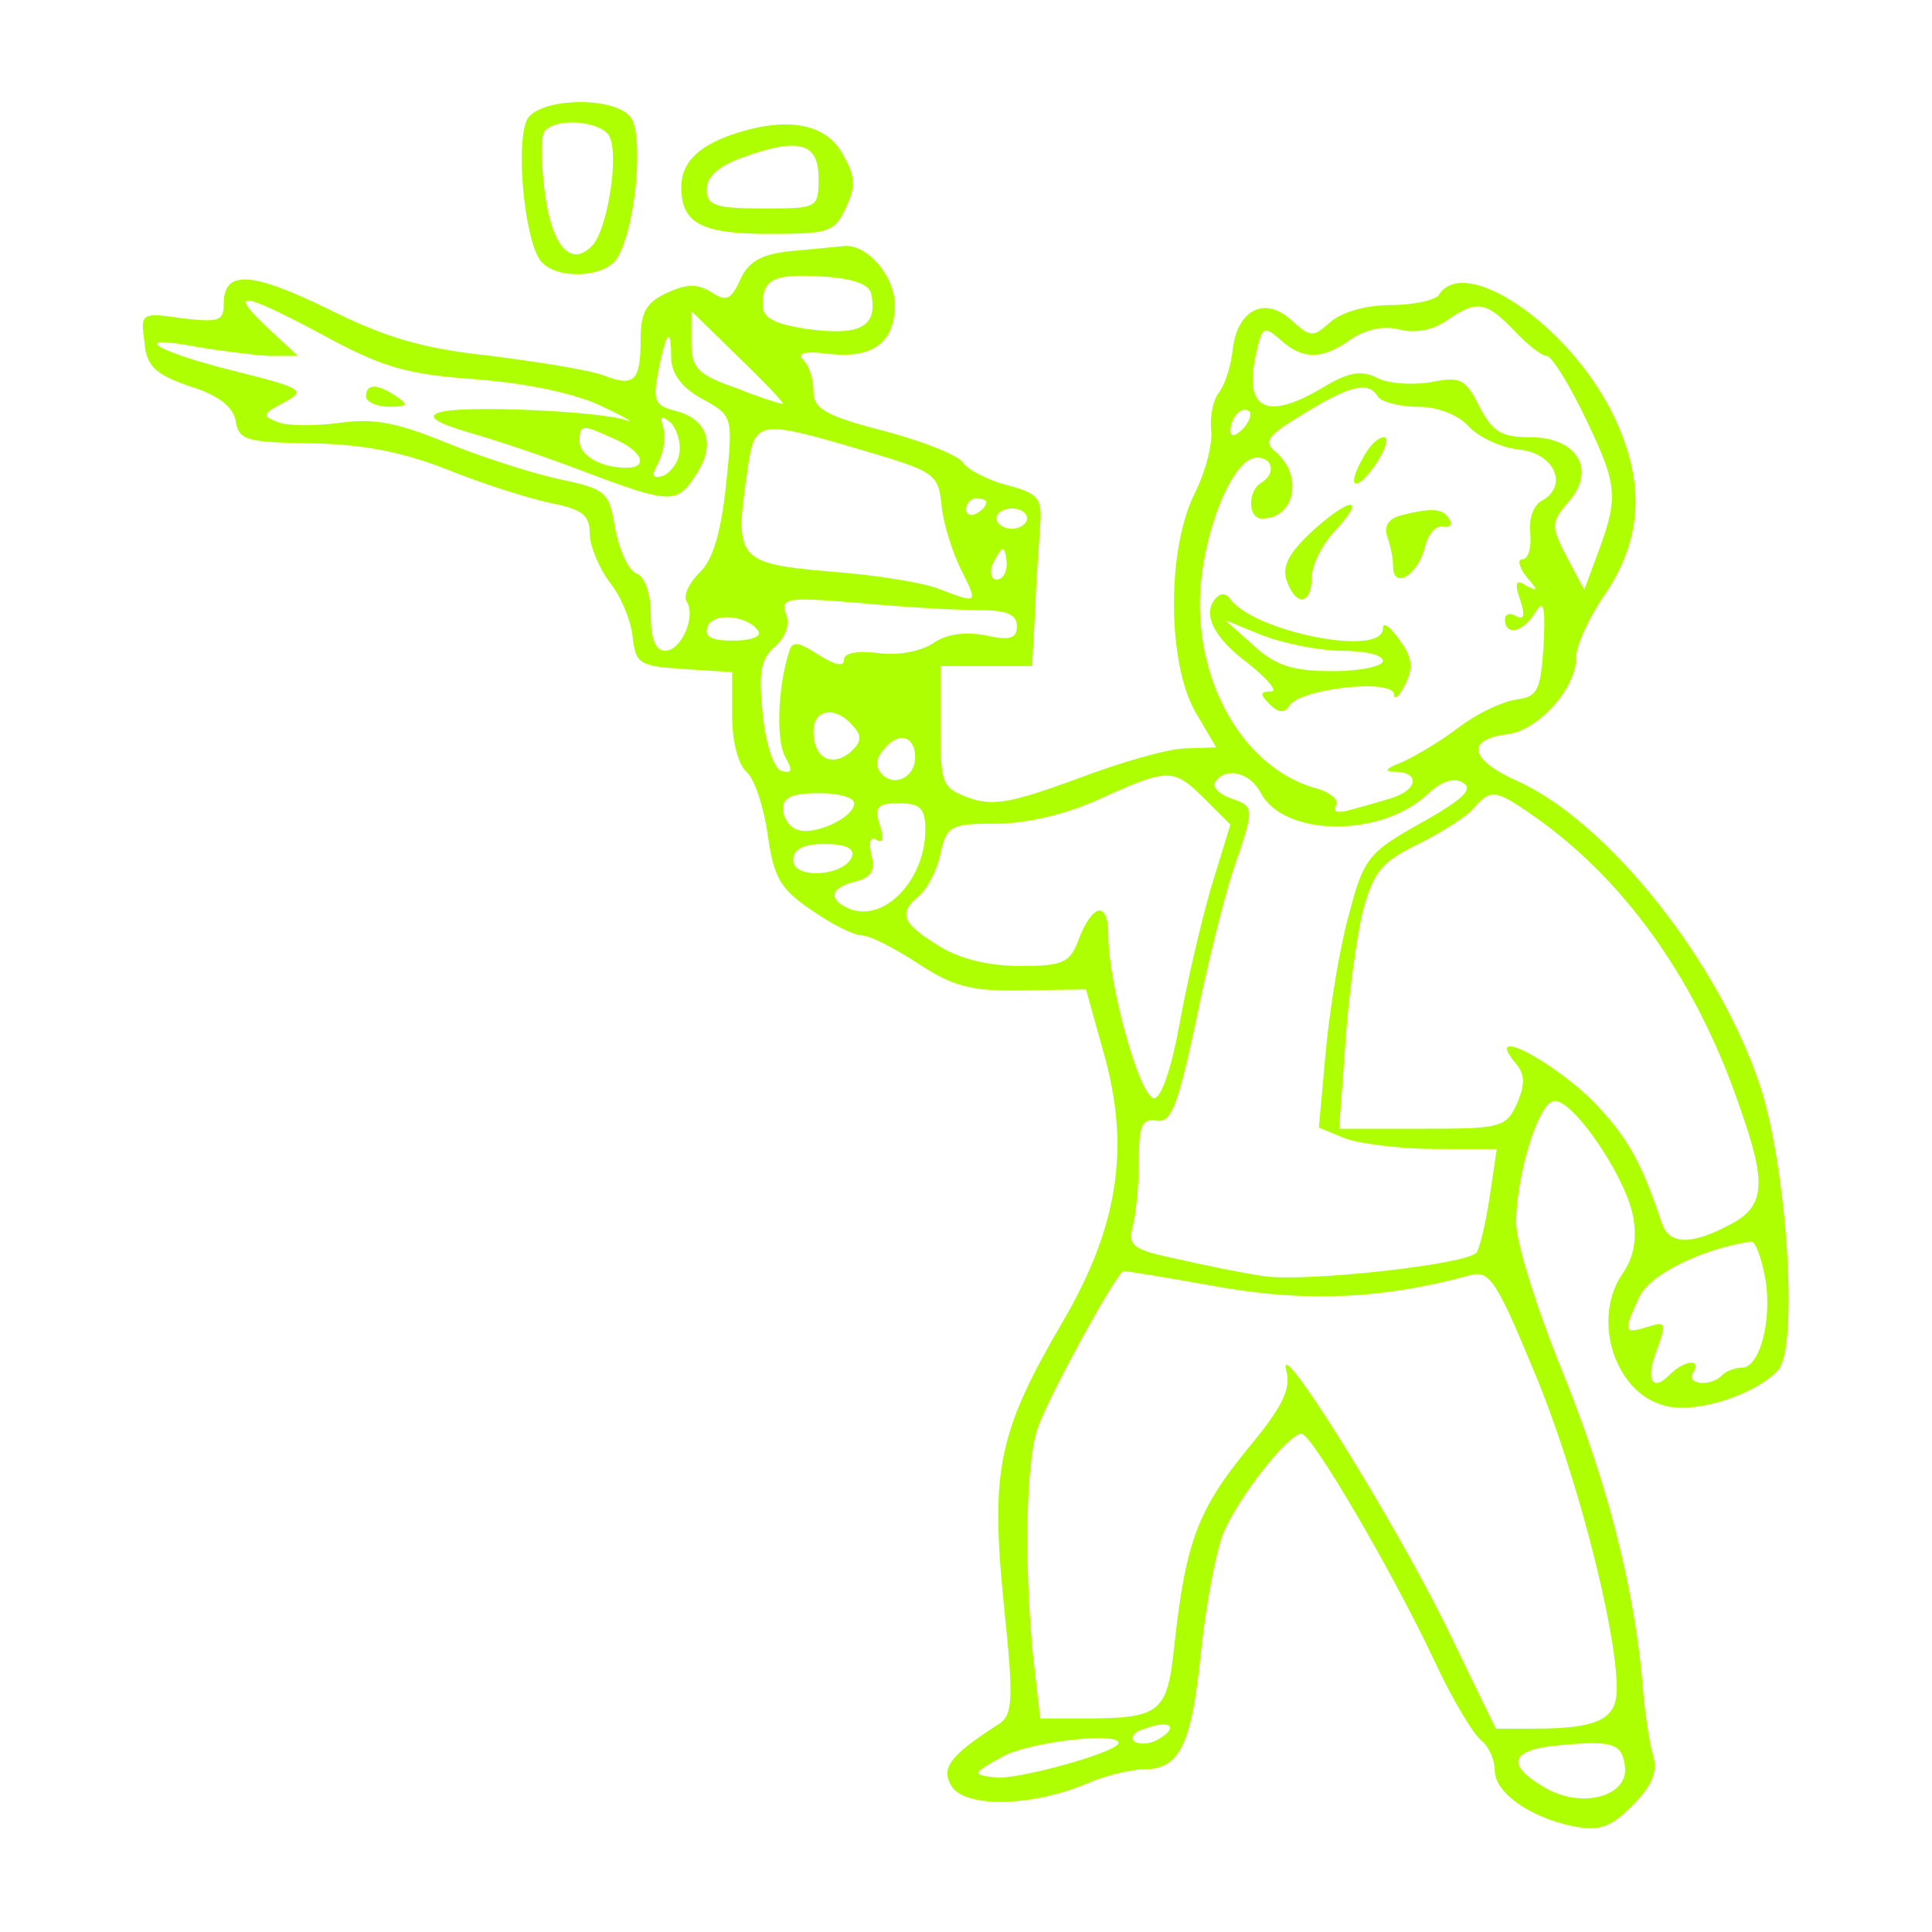
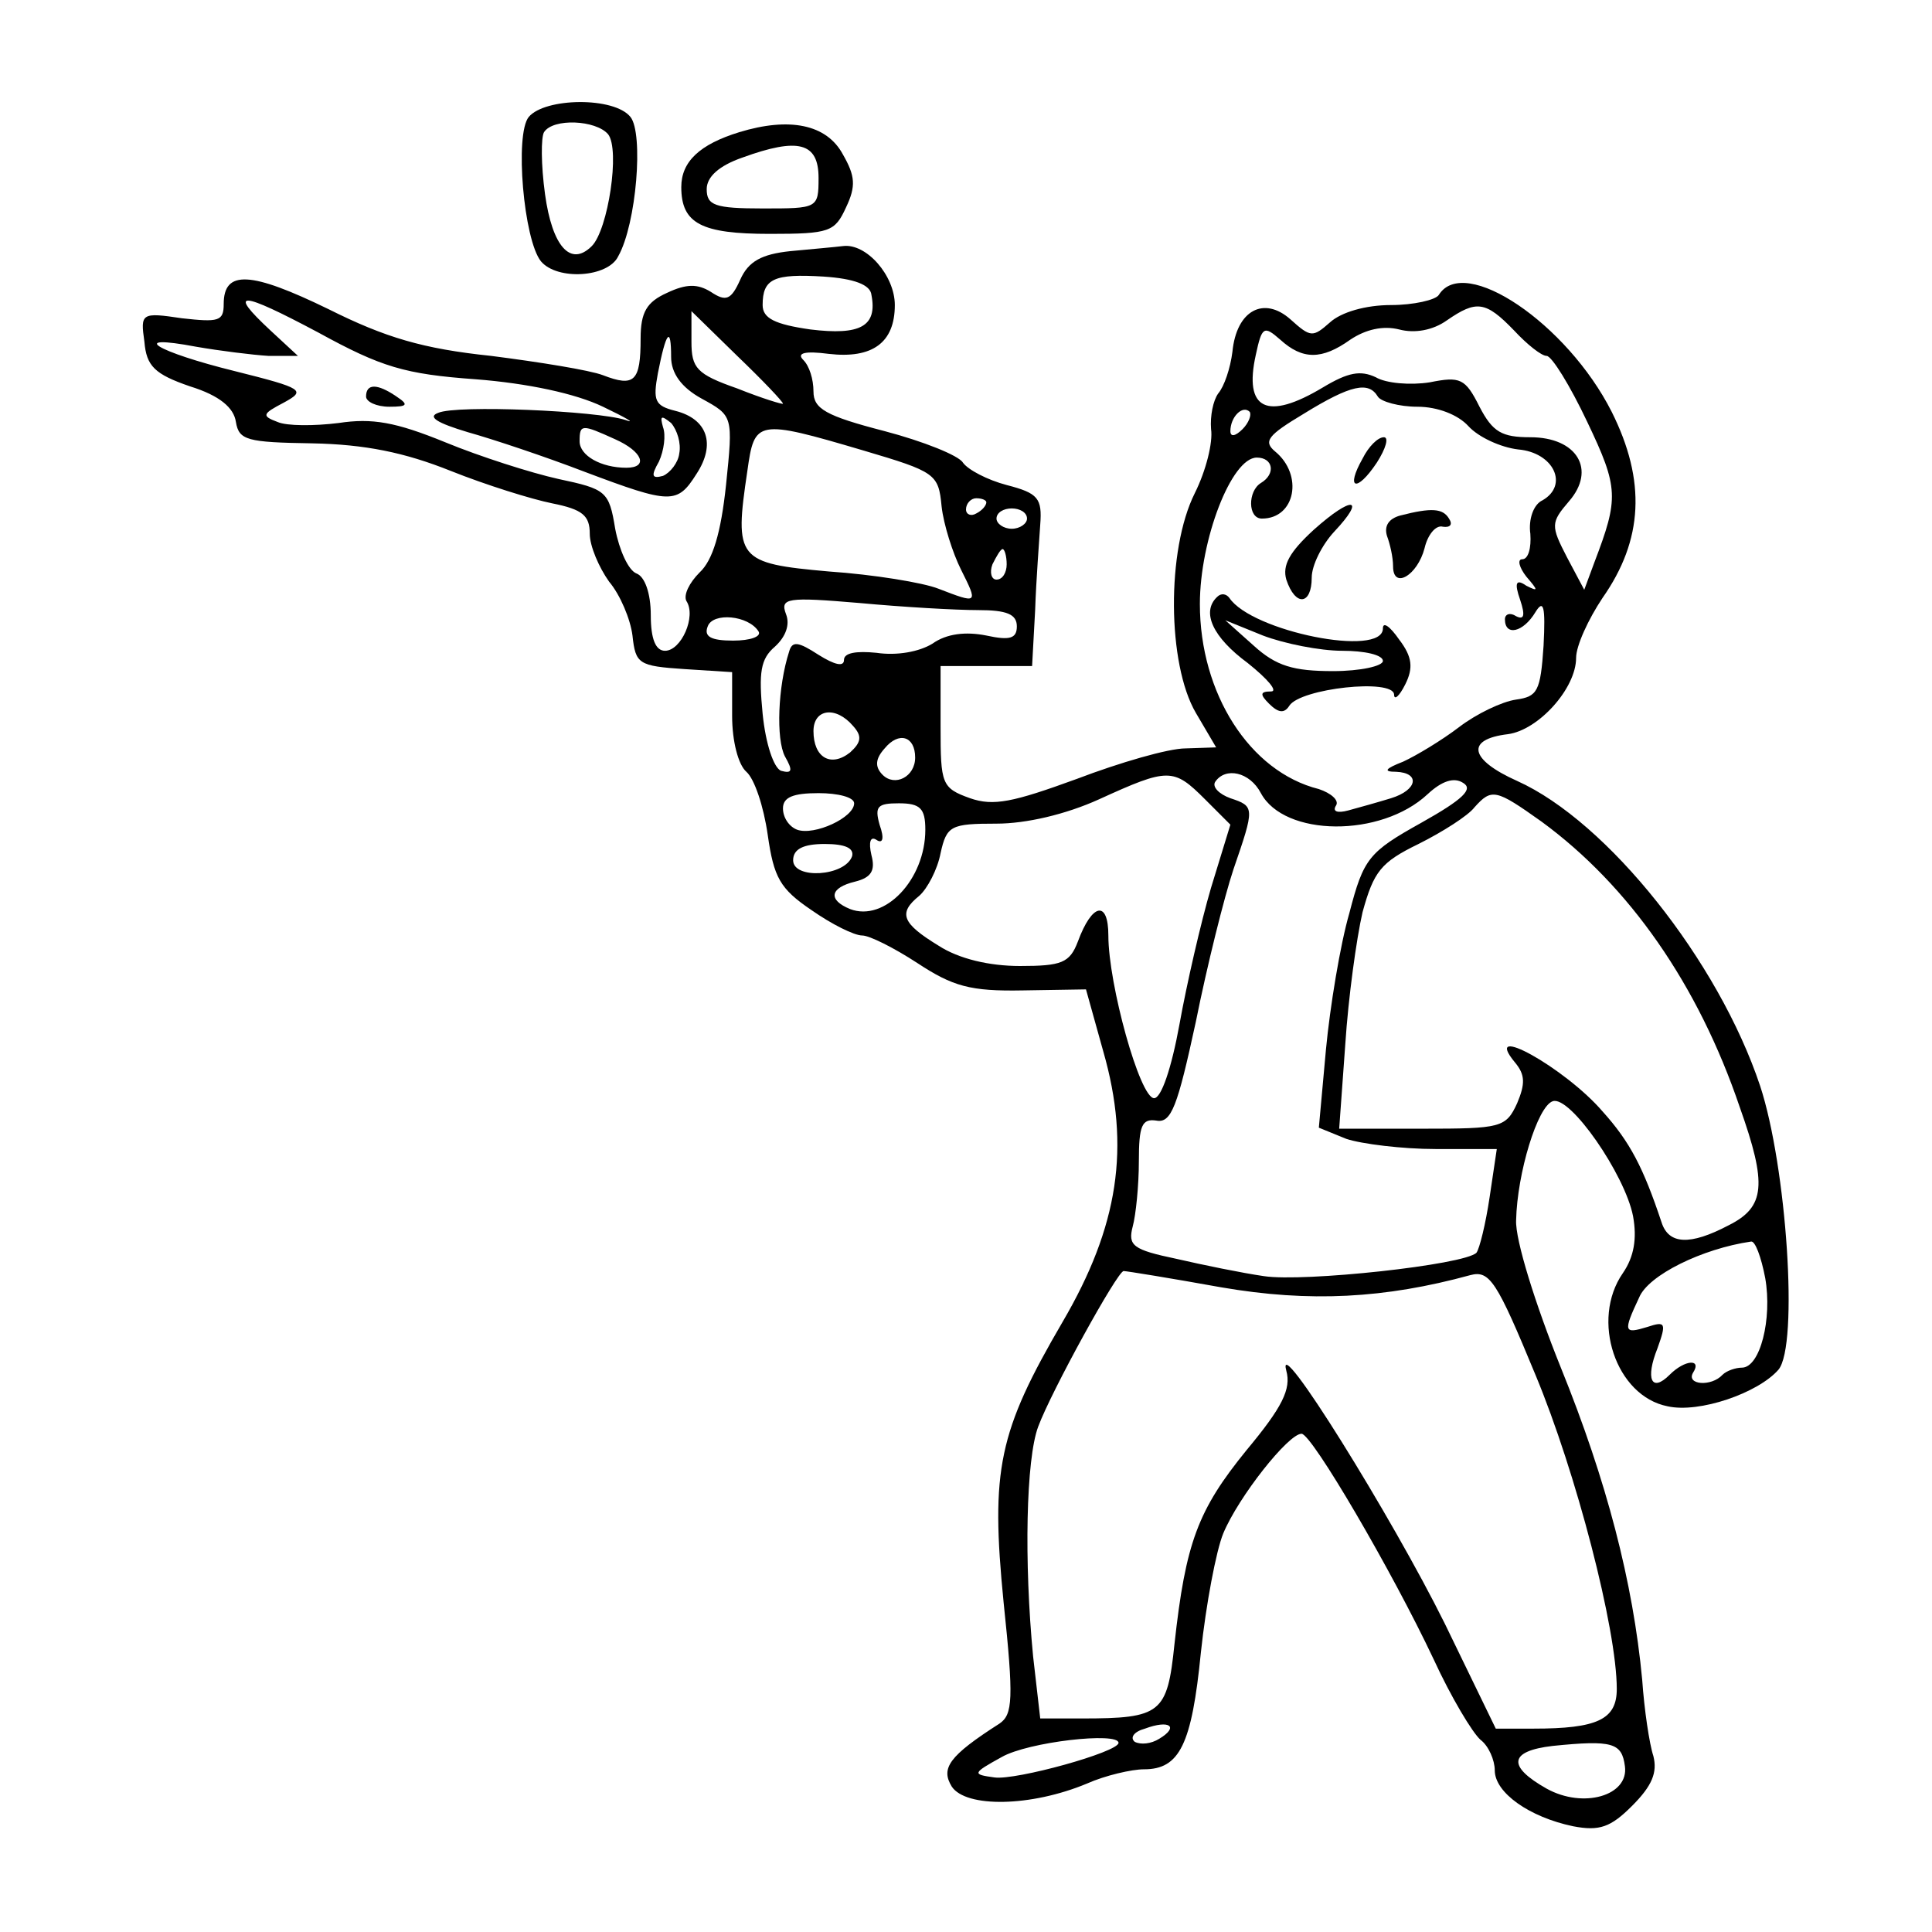
<svg xmlns="http://www.w3.org/2000/svg" version="1.0" width="150" height="150" viewBox="0 0 190 190" preserveAspectRatio="xMidYMid meet">
-   <g transform="translate(0,190) scale(0.1,-0.1)" fill="#afff03" stroke="none">
-     <path d="M520 1785 c-14 -17 -5 -121 12 -142 16 -19 66 -16 76 5 18 32 25 121 12 137 -16 20 -84 19 -100 0z m78 -17 c12 -15 0 -94 -16 -110 -21 -21 -39 0 -46 51 -4 29 -4 56 -1 61 9 14 51 12 63 -2z" />
-     <path d="M727 1770 c-39 -12 -57 -29 -57 -54 0 -36 20 -46 87 -46 59 0 64 2 75 26 10 21 9 31 -3 52 -16 30 -53 37 -102 22z m78 -45 c0 -30 -1 -30 -55 -30 -47 0 -55 3 -55 19 0 12 12 23 35 31 55 20 75 15 75 -20z" />
-     <path d="M777 1653 c-28 -3 -41 -10 -49 -28 -9 -20 -14 -22 -29 -12 -13 8 -24 8 -43 -1 -20 -9 -26 -19 -26 -45 0 -42 -6 -48 -37 -36 -13 5 -63 13 -110 19 -67 7 -104 18 -160 46 -76 37 -103 39 -103 5 0 -17 -5 -18 -41 -14 -40 6 -41 5 -37 -23 2 -24 10 -32 45 -44 29 -9 43 -21 45 -35 3 -18 11 -20 75 -21 52 -1 91 -9 136 -27 35 -14 80 -28 100 -32 30 -6 37 -12 37 -30 0 -12 9 -33 19 -47 11 -13 21 -37 23 -53 3 -28 6 -30 51 -33 l47 -3 0 -43 c0 -25 6 -48 14 -55 8 -7 17 -34 21 -62 6 -42 12 -53 43 -74 20 -14 42 -25 50 -25 7 0 31 -12 54 -27 35 -23 52 -28 104 -27 l62 1 17 -61 c27 -94 15 -172 -40 -266 -63 -108 -71 -145 -58 -276 10 -95 9 -110 -4 -119 -50 -32 -58 -44 -47 -62 14 -21 78 -20 133 3 18 8 44 14 56 14 35 0 47 24 56 115 5 47 15 100 22 117 15 36 64 98 77 98 10 0 89 -135 130 -222 17 -37 38 -72 46 -79 8 -6 14 -20 14 -30 0 -22 34 -46 77 -55 26 -5 37 -1 58 20 20 20 25 33 21 49 -4 12 -9 46 -11 75 -9 96 -35 196 -80 307 -25 62 -45 126 -44 145 1 46 21 112 36 117 17 6 71 -72 79 -113 4 -22 1 -40 -10 -56 -32 -46 -7 -121 44 -131 31 -7 89 13 109 36 20 24 8 200 -18 279 -41 123 -150 260 -239 300 -47 21 -51 41 -9 46 30 4 67 45 67 75 0 12 12 38 26 59 40 57 43 115 9 183 -44 87 -145 155 -170 115 -3 -5 -25 -10 -47 -10 -25 0 -49 -7 -60 -17 -17 -15 -19 -15 -39 3 -26 23 -53 9 -57 -32 -2 -16 -8 -34 -14 -41 -5 -7 -8 -22 -7 -35 2 -13 -5 -41 -16 -63 -28 -56 -27 -168 1 -216 l20 -34 -30 -1 c-17 0 -65 -14 -107 -30 -63 -23 -82 -27 -105 -19 -28 10 -29 14 -29 70 l0 60 45 0 45 0 3 55 c1 30 4 68 5 84 2 26 -2 31 -33 39 -19 5 -38 15 -43 22 -4 7 -39 21 -77 31 -58 15 -70 22 -70 39 0 12 -4 25 -10 31 -7 7 2 9 25 6 43 -5 65 11 65 48 0 29 -28 61 -51 58 -8 -1 -31 -3 -52 -5z m80 -43 c6 -31 -11 -40 -60 -34 -35 5 -47 11 -47 24 0 26 11 31 60 28 30 -2 46 -8 47 -18z m-389 -83 c51 -4 98 -14 125 -27 23 -11 33 -17 22 -13 -28 9 -166 15 -184 7 -11 -4 -1 -10 29 -19 25 -7 76 -24 115 -39 85 -32 91 -32 110 -2 19 29 11 54 -21 62 -20 5 -22 10 -17 37 8 41 13 47 13 16 0 -16 10 -30 30 -41 31 -17 31 -17 24 -85 -5 -47 -13 -74 -26 -86 -10 -10 -16 -22 -13 -28 10 -15 -5 -49 -21 -49 -9 0 -14 11 -14 35 0 22 -6 38 -14 41 -8 3 -17 23 -21 44 -6 37 -9 39 -56 49 -27 6 -77 22 -111 36 -49 20 -72 24 -105 19 -24 -3 -51 -3 -60 1 -16 6 -15 8 6 19 22 12 20 14 -48 31 -77 19 -107 37 -38 24 23 -4 55 -8 71 -9 l29 0 -27 25 c-43 40 -30 39 47 -2 62 -34 85 -41 155 -46z m1021 48 c13 -14 27 -25 32 -25 5 0 23 -29 40 -65 31 -65 31 -75 7 -138 l-10 -27 -17 32 c-16 31 -16 34 2 55 27 31 8 63 -38 63 -28 0 -37 5 -50 30 -14 28 -19 30 -49 24 -19 -3 -43 -1 -53 5 -15 7 -27 5 -52 -10 -55 -33 -78 -22 -66 32 6 28 8 29 24 15 22 -20 41 -20 69 0 15 10 32 14 48 10 15 -4 33 -1 47 9 29 20 38 19 66 -10z m-719 -72 c0 -1 -20 5 -45 15 -40 14 -45 20 -45 46 l0 30 45 -44 c25 -24 45 -45 45 -47z m585 7 c3 -5 21 -10 39 -10 20 0 40 -8 50 -19 10 -11 32 -21 49 -23 35 -3 50 -35 24 -50 -9 -4 -14 -19 -12 -33 1 -14 -2 -25 -8 -25 -5 0 -3 -8 4 -17 12 -14 12 -15 0 -9 -10 7 -12 3 -6 -14 5 -15 4 -20 -4 -16 -6 4 -11 2 -11 -3 0 -17 18 -13 30 7 8 13 10 6 8 -33 -3 -45 -6 -50 -27 -53 -14 -2 -39 -14 -56 -27 -17 -13 -42 -28 -55 -34 -18 -7 -20 -10 -7 -10 24 -1 21 -18 -5 -26 -13 -4 -31 -9 -42 -12 -11 -3 -16 -1 -12 5 3 5 -5 12 -17 16 -68 17 -117 94 -117 182 0 63 31 144 56 144 16 0 19 -16 4 -25 -13 -8 -13 -35 1 -35 33 0 41 43 13 66 -12 10 -7 16 28 37 47 29 64 32 73 17z m-133 -32 c-7 -7 -12 -8 -12 -2 0 14 12 26 19 19 2 -3 -1 -11 -7 -17z m-554 -24 c-1 -9 -9 -19 -16 -22 -11 -3 -12 0 -4 14 5 11 7 26 4 34 -3 11 -2 12 8 4 6 -7 10 -20 8 -30z m-63 14 c27 -12 33 -28 11 -28 -25 0 -46 12 -46 26 0 17 2 17 35 2z m244 -11 c71 -21 74 -23 77 -55 2 -18 11 -46 19 -62 17 -34 17 -34 -22 -19 -15 6 -64 14 -108 17 -90 8 -93 12 -80 99 7 50 9 51 114 20z m121 -51 c0 -3 -4 -8 -10 -11 -5 -3 -10 -1 -10 4 0 6 5 11 10 11 6 0 10 -2 10 -4z m40 -16 c0 -5 -7 -10 -15 -10 -8 0 -15 5 -15 10 0 6 7 10 15 10 8 0 15 -4 15 -10z m-20 -45 c0 -8 -4 -15 -10 -15 -5 0 -7 7 -4 15 4 8 8 15 10 15 2 0 4 -7 4 -15z m-28 -45 c28 0 38 -4 38 -16 0 -12 -7 -14 -30 -9 -20 4 -39 2 -53 -8 -13 -8 -35 -12 -55 -9 -20 2 -32 0 -32 -7 0 -7 -9 -5 -25 5 -20 13 -26 14 -29 3 -11 -34 -13 -86 -4 -103 8 -14 7 -17 -4 -14 -7 3 -15 26 -18 56 -4 41 -2 54 12 66 11 10 15 22 11 32 -6 16 1 17 72 11 43 -4 95 -7 117 -7z m-216 -21 c3 -5 -8 -9 -25 -9 -22 0 -29 4 -25 14 5 14 40 11 50 -5z m93 -93 c9 -10 8 -16 -3 -26 -19 -15 -36 -5 -36 21 0 22 22 25 39 5z m61 -31 c0 -19 -20 -29 -32 -17 -8 8 -7 16 2 26 14 17 30 12 30 -9z m285 -41 l25 -25 -19 -62 c-10 -34 -24 -95 -31 -134 -8 -44 -18 -73 -25 -73 -14 0 -45 112 -45 160 0 35 -16 32 -30 -6 -8 -21 -16 -24 -57 -24 -30 0 -60 7 -80 20 -36 22 -40 32 -19 49 8 7 18 26 21 42 6 27 10 29 55 29 29 0 68 9 101 24 68 31 73 31 104 0z m55 6 c23 -43 118 -44 164 -1 14 13 26 17 35 11 10 -6 0 -16 -41 -39 -52 -29 -57 -35 -71 -89 -9 -31 -19 -92 -23 -134 l-7 -77 27 -11 c15 -5 55 -10 88 -10 l60 0 -7 -47 c-4 -27 -10 -51 -13 -55 -12 -12 -170 -29 -209 -23 -21 3 -60 11 -86 17 -43 9 -48 13 -43 32 3 11 6 40 6 64 0 35 3 42 17 40 15 -3 21 14 39 97 11 55 28 123 37 150 21 61 21 62 -3 70 -11 4 -18 11 -15 16 10 15 34 10 45 -11z m-400 -10 c0 -14 -39 -32 -56 -26 -8 3 -14 12 -14 21 0 11 10 15 35 15 19 0 35 -4 35 -10z m676 -18 c86 -63 154 -160 195 -281 27 -76 25 -98 -11 -116 -38 -20 -59 -19 -66 3 -18 54 -31 79 -58 109 -37 43 -120 89 -86 48 10 -12 10 -21 2 -40 -11 -24 -16 -25 -93 -25 l-82 0 6 83 c3 46 11 104 17 130 11 40 18 49 55 67 24 12 49 28 55 36 17 19 21 18 66 -14z m-606 -8 c0 -49 -40 -91 -74 -78 -22 9 -20 21 5 27 16 4 20 11 16 26 -3 13 -1 19 5 15 6 -4 8 1 3 15 -5 18 -2 21 19 21 21 0 26 -5 26 -26z m-72 -26 c-7 -20 -58 -23 -58 -4 0 11 10 16 31 16 20 0 29 -4 27 -12z m898 -415 c7 -40 -5 -88 -23 -88 -6 0 -15 -3 -19 -7 -11 -12 -36 -10 -29 2 9 14 -8 13 -23 -2 -18 -18 -24 -4 -12 26 9 25 8 27 -10 21 -23 -7 -24 -5 -8 29 9 22 62 48 110 55 4 1 10 -15 14 -36z m-535 -9 c87 -15 161 -11 245 12 19 5 26 -6 64 -98 40 -96 80 -250 80 -309 0 -30 -19 -39 -82 -39 l-37 0 -50 103 c-52 105 -167 290 -156 249 5 -18 -4 -36 -39 -78 -48 -59 -60 -91 -71 -191 -7 -68 -13 -73 -91 -73 l-41 0 -7 61 c-9 93 -7 194 5 226 13 35 78 153 84 153 3 0 46 -7 96 -16z m-61 -444 c-8 -5 -18 -6 -24 -3 -5 4 -1 10 10 13 24 9 34 2 14 -10z m-40 -4 c0 -9 -101 -37 -122 -34 -22 3 -22 4 7 20 26 15 115 25 115 14z m498 -23 c4 -29 -41 -42 -77 -22 -39 22 -37 37 6 42 59 6 68 3 71 -20z" />
+   <g transform="translate(0,190) scale(0.1,-0.1)">
+     <path d="M520 1785 c-14 -17 -5 -121 12 -142 16 -19 66 -16 76 5 18 32 25 121         12 137 -16 20 -84 19 -100 0z m78 -17 c12 -15 0 -94 -16 -110 -21 -21 -39 0         -46 51 -4 29 -4 56 -1 61 9 14 51 12 63 -2z" />
+     <path d="M727 1770 c-39 -12 -57 -29 -57 -54 0 -36 20 -46 87 -46 59 0 64 2         75 26 10 21 9 31 -3 52 -16 30 -53 37 -102 22z m78 -45 c0 -30 -1 -30 -55 -30         -47 0 -55 3 -55 19 0 12 12 23 35 31 55 20 75 15 75 -20z" />
+     <path d="M777 1653 c-28 -3 -41 -10 -49 -28 -9 -20 -14 -22 -29 -12 -13 8 -24         8 -43 -1 -20 -9 -26 -19 -26 -45 0 -42 -6 -48 -37 -36 -13 5 -63 13 -110 19         -67 7 -104 18 -160 46 -76 37 -103 39 -103 5 0 -17 -5 -18 -41 -14 -40 6 -41         5 -37 -23 2 -24 10 -32 45 -44 29 -9 43 -21 45 -35 3 -18 11 -20 75 -21 52 -1         91 -9 136 -27 35 -14 80 -28 100 -32 30 -6 37 -12 37 -30 0 -12 9 -33 19 -47         11 -13 21 -37 23 -53 3 -28 6 -30 51 -33 l47 -3 0 -43 c0 -25 6 -48 14 -55 8         -7 17 -34 21 -62 6 -42 12 -53 43 -74 20 -14 42 -25 50 -25 7 0 31 -12 54 -27         35 -23 52 -28 104 -27 l62 1 17 -61 c27 -94 15 -172 -40 -266 -63 -108 -71         -145 -58 -276 10 -95 9 -110 -4 -119 -50 -32 -58 -44 -47 -62 14 -21 78 -20         133 3 18 8 44 14 56 14 35 0 47 24 56 115 5 47 15 100 22 117 15 36 64 98 77         98 10 0 89 -135 130 -222 17 -37 38 -72 46 -79 8 -6 14 -20 14 -30 0 -22 34         -46 77 -55 26 -5 37 -1 58 20 20 20 25 33 21 49 -4 12 -9 46 -11 75 -9 96 -35         196 -80 307 -25 62 -45 126 -44 145 1 46 21 112 36 117 17 6 71 -72 79 -113 4         -22 1 -40 -10 -56 -32 -46 -7 -121 44 -131 31 -7 89 13 109 36 20 24 8 200         -18 279 -41 123 -150 260 -239 300 -47 21 -51 41 -9 46 30 4 67 45 67 75 0 12         12 38 26 59 40 57 43 115 9 183 -44 87 -145 155 -170 115 -3 -5 -25 -10 -47         -10 -25 0 -49 -7 -60 -17 -17 -15 -19 -15 -39 3 -26 23 -53 9 -57 -32 -2 -16         -8 -34 -14 -41 -5 -7 -8 -22 -7 -35 2 -13 -5 -41 -16 -63 -28 -56 -27 -168 1         -216 l20 -34 -30 -1 c-17 0 -65 -14 -107 -30 -63 -23 -82 -27 -105 -19 -28 10         -29 14 -29 70 l0 60 45 0 45 0 3 55 c1 30 4 68 5 84 2 26 -2 31 -33 39 -19 5         -38 15 -43 22 -4 7 -39 21 -77 31 -58 15 -70 22 -70 39 0 12 -4 25 -10 31 -7         7 2 9 25 6 43 -5 65 11 65 48 0 29 -28 61 -51 58 -8 -1 -31 -3 -52 -5z m80         -43 c6 -31 -11 -40 -60 -34 -35 5 -47 11 -47 24 0 26 11 31 60 28 30 -2 46 -8         47 -18z m-389 -83 c51 -4 98 -14 125 -27 23 -11 33 -17 22 -13 -28 9 -166 15         -184 7 -11 -4 -1 -10 29 -19 25 -7 76 -24 115 -39 85 -32 91 -32 110 -2 19 29         11 54 -21 62 -20 5 -22 10 -17 37 8 41 13 47 13 16 0 -16 10 -30 30 -41 31         -17 31 -17 24 -85 -5 -47 -13 -74 -26 -86 -10 -10 -16 -22 -13 -28 10 -15 -5         -49 -21 -49 -9 0 -14 11 -14 35 0 22 -6 38 -14 41 -8 3 -17 23 -21 44 -6 37         -9 39 -56 49 -27 6 -77 22 -111 36 -49 20 -72 24 -105 19 -24 -3 -51 -3 -60 1         -16 6 -15 8 6 19 22 12 20 14 -48 31 -77 19 -107 37 -38 24 23 -4 55 -8 71 -9         l29 0 -27 25 c-43 40 -30 39 47 -2 62 -34 85 -41 155 -46z m1021 48 c13 -14         27 -25 32 -25 5 0 23 -29 40 -65 31 -65 31 -75 7 -138 l-10 -27 -17 32 c-16         31 -16 34 2 55 27 31 8 63 -38 63 -28 0 -37 5 -50 30 -14 28 -19 30 -49 24         -19 -3 -43 -1 -53 5 -15 7 -27 5 -52 -10 -55 -33 -78 -22 -66 32 6 28 8 29 24         15 22 -20 41 -20 69 0 15 10 32 14 48 10 15 -4 33 -1 47 9 29 20 38 19 66 -10z         m-719 -72 c0 -1 -20 5 -45 15 -40 14 -45 20 -45 46 l0 30 45 -44 c25 -24 45         -45 45 -47z m585 7 c3 -5 21 -10 39 -10 20 0 40 -8 50 -19 10 -11 32 -21 49         -23 35 -3 50 -35 24 -50 -9 -4 -14 -19 -12 -33 1 -14 -2 -25 -8 -25 -5 0 -3         -8 4 -17 12 -14 12 -15 0 -9 -10 7 -12 3 -6 -14 5 -15 4 -20 -4 -16 -6 4 -11         2 -11 -3 0 -17 18 -13 30 7 8 13 10 6 8 -33 -3 -45 -6 -50 -27 -53 -14 -2 -39         -14 -56 -27 -17 -13 -42 -28 -55 -34 -18 -7 -20 -10 -7 -10 24 -1 21 -18 -5         -26 -13 -4 -31 -9 -42 -12 -11 -3 -16 -1 -12 5 3 5 -5 12 -17 16 -68 17 -117         94 -117 182 0 63 31 144 56 144 16 0 19 -16 4 -25 -13 -8 -13 -35 1 -35 33 0         41 43 13 66 -12 10 -7 16 28 37 47 29 64 32 73 17z m-133 -32 c-7 -7 -12 -8         -12 -2 0 14 12 26 19 19 2 -3 -1 -11 -7 -17z m-554 -24 c-1 -9 -9 -19 -16 -22         -11 -3 -12 0 -4 14 5 11 7 26 4 34 -3 11 -2 12 8 4 6 -7 10 -20 8 -30z m-63         14 c27 -12 33 -28 11 -28 -25 0 -46 12 -46 26 0 17 2 17 35 2z m244 -11 c71         -21 74 -23 77 -55 2 -18 11 -46 19 -62 17 -34 17 -34 -22 -19 -15 6 -64 14         -108 17 -90 8 -93 12 -80 99 7 50 9 51 114 20z m121 -51 c0 -3 -4 -8 -10 -11         -5 -3 -10 -1 -10 4 0 6 5 11 10 11 6 0 10 -2 10 -4z m40 -16 c0 -5 -7 -10 -15         -10 -8 0 -15 5 -15 10 0 6 7 10 15 10 8 0 15 -4 15 -10z m-20 -45 c0 -8 -4         -15 -10 -15 -5 0 -7 7 -4 15 4 8 8 15 10 15 2 0 4 -7 4 -15z m-28 -45 c28 0         38 -4 38 -16 0 -12 -7 -14 -30 -9 -20 4 -39 2 -53 -8 -13 -8 -35 -12 -55 -9         -20 2 -32 0 -32 -7 0 -7 -9 -5 -25 5 -20 13 -26 14 -29 3 -11 -34 -13 -86 -4         -103 8 -14 7 -17 -4 -14 -7 3 -15 26 -18 56 -4 41 -2 54 12 66 11 10 15 22 11         32 -6 16 1 17 72 11 43 -4 95 -7 117 -7z m-216 -21 c3 -5 -8 -9 -25 -9 -22 0         -29 4 -25 14 5 14 40 11 50 -5z m93 -93 c9 -10 8 -16 -3 -26 -19 -15 -36 -5         -36 21 0 22 22 25 39 5z m61 -31 c0 -19 -20 -29 -32 -17 -8 8 -7 16 2 26 14         17 30 12 30 -9z m285 -41 l25 -25 -19 -62 c-10 -34 -24 -95 -31 -134 -8 -44         -18 -73 -25 -73 -14 0 -45 112 -45 160 0 35 -16 32 -30 -6 -8 -21 -16 -24 -57         -24 -30 0 -60 7 -80 20 -36 22 -40 32 -19 49 8 7 18 26 21 42 6 27 10 29 55         29 29 0 68 9 101 24 68 31 73 31 104 0z m55 6 c23 -43 118 -44 164 -1 14 13         26 17 35 11 10 -6 0 -16 -41 -39 -52 -29 -57 -35 -71 -89 -9 -31 -19 -92 -23         -134 l-7 -77 27 -11 c15 -5 55 -10 88 -10 l60 0 -7 -47 c-4 -27 -10 -51 -13         -55 -12 -12 -170 -29 -209 -23 -21 3 -60 11 -86 17 -43 9 -48 13 -43 32 3 11         6 40 6 64 0 35 3 42 17 40 15 -3 21 14 39 97 11 55 28 123 37 150 21 61 21 62         -3 70 -11 4 -18 11 -15 16 10 15 34 10 45 -11z m-400 -10 c0 -14 -39 -32 -56         -26 -8 3 -14 12 -14 21 0 11 10 15 35 15 19 0 35 -4 35 -10z m676 -18 c86 -63         154 -160 195 -281 27 -76 25 -98 -11 -116 -38 -20 -59 -19 -66 3 -18 54 -31         79 -58 109 -37 43 -120 89 -86 48 10 -12 10 -21 2 -40 -11 -24 -16 -25 -93         -25 l-82 0 6 83 c3 46 11 104 17 130 11 40 18 49 55 67 24 12 49 28 55 36 17         19 21 18 66 -14z m-606 -8 c0 -49 -40 -91 -74 -78 -22 9 -20 21 5 27 16 4 20         11 16 26 -3 13 -1 19 5 15 6 -4 8 1 3 15 -5 18 -2 21 19 21 21 0 26 -5 26 -26z         m-72 -26 c-7 -20 -58 -23 -58 -4 0 11 10 16 31 16 20 0 29 -4 27 -12z m898         -415 c7 -40 -5 -88 -23 -88 -6 0 -15 -3 -19 -7 -11 -12 -36 -10 -29 2 9 14 -8         13 -23 -2 -18 -18 -24 -4 -12 26 9 25 8 27 -10 21 -23 -7 -24 -5 -8 29 9 22         62 48 110 55 4 1 10 -15 14 -36z m-535 -9 c87 -15 161 -11 245 12 19 5 26 -6         64 -98 40 -96 80 -250 80 -309 0 -30 -19 -39 -82 -39 l-37 0 -50 103 c-52 105         -167 290 -156 249 5 -18 -4 -36 -39 -78 -48 -59 -60 -91 -71 -191 -7 -68 -13         -73 -91 -73 l-41 0 -7 61 c-9 93 -7 194 5 226 13 35 78 153 84 153 3 0 46 -7         96 -16z m-61 -444 c-8 -5 -18 -6 -24 -3 -5 4 -1 10 10 13 24 9 34 2 14 -10z         m-40 -4 c0 -9 -101 -37 -122 -34 -22 3 -22 4 7 20 26 15 115 25 115 14z m498         -23 c4 -29 -41 -42 -77 -22 -39 22 -37 37 6 42 59 6 68 3 71 -20z" />
    <path d="M360 1510 c0 -5 10 -10 23 -10 18 0 19 2 7 10 -19 13 -30 13 -30 0z" />
-     <path d="M1340 1449 c-17 -30 -6 -34 14 -4 9 14 12 25 7 25 -6 0 -15 -9 -21 -21z" />
-     <path d="M1292 1379 c-24 -22 -31 -35 -27 -49 9 -27 25 -25 25 2 0 12 10 32 22 45 32 34 18 36 -20 2z" />
-     <path d="M1377 1393 c-11 -3 -16 -10 -13 -20 3 -8 6 -21 6 -30 0 -23 24 -9 31 18 3 13 11 23 18 21 7 -1 10 2 6 8 -6 10 -17 11 -48 3z" />
-     <path d="M1197 1313 c-16 -15 -4 -40 30 -65 20 -16 30 -28 23 -28 -11 0 -11 -3 -2 -12 9 -9 15 -10 20 -2 11 17 102 27 103 11 0 -6 5 -2 11 10 8 16 7 27 -6 44 -9 13 -16 18 -16 11 0 -29 -129 -3 -151 30 -3 4 -8 5 -12 1z m123 -53 c22 0 40 -4 40 -10 0 -5 -22 -10 -49 -10 -39 0 -56 5 -78 25 l-28 25 37 -15 c21 -8 56 -15 78 -15z" />
+     <path d="M1340 1449 c-17 -30 -6 -34 14 -4 9 14 12 25 7 25 -6 0 -15 -9 -21         -21z" />
+     <path d="M1292 1379 c-24 -22 -31 -35 -27 -49 9 -27 25 -25 25 2 0 12 10 32         22 45 32 34 18 36 -20 2z" />
+     <path d="M1377 1393 c-11 -3 -16 -10 -13 -20 3 -8 6 -21 6 -30 0 -23 24 -9 31         18 3 13 11 23 18 21 7 -1 10 2 6 8 -6 10 -17 11 -48 3z" />
+     <path d="M1197 1313 c-16 -15 -4 -40 30 -65 20 -16 30 -28 23 -28 -11 0 -11         -3 -2 -12 9 -9 15 -10 20 -2 11 17 102 27 103 11 0 -6 5 -2 11 10 8 16 7 27         -6 44 -9 13 -16 18 -16 11 0 -29 -129 -3 -151 30 -3 4 -8 5 -12 1z m123 -53         c22 0 40 -4 40 -10 0 -5 -22 -10 -49 -10 -39 0 -56 5 -78 25 l-28 25 37 -15         c21 -8 56 -15 78 -15z" />
  </g>
</svg>
